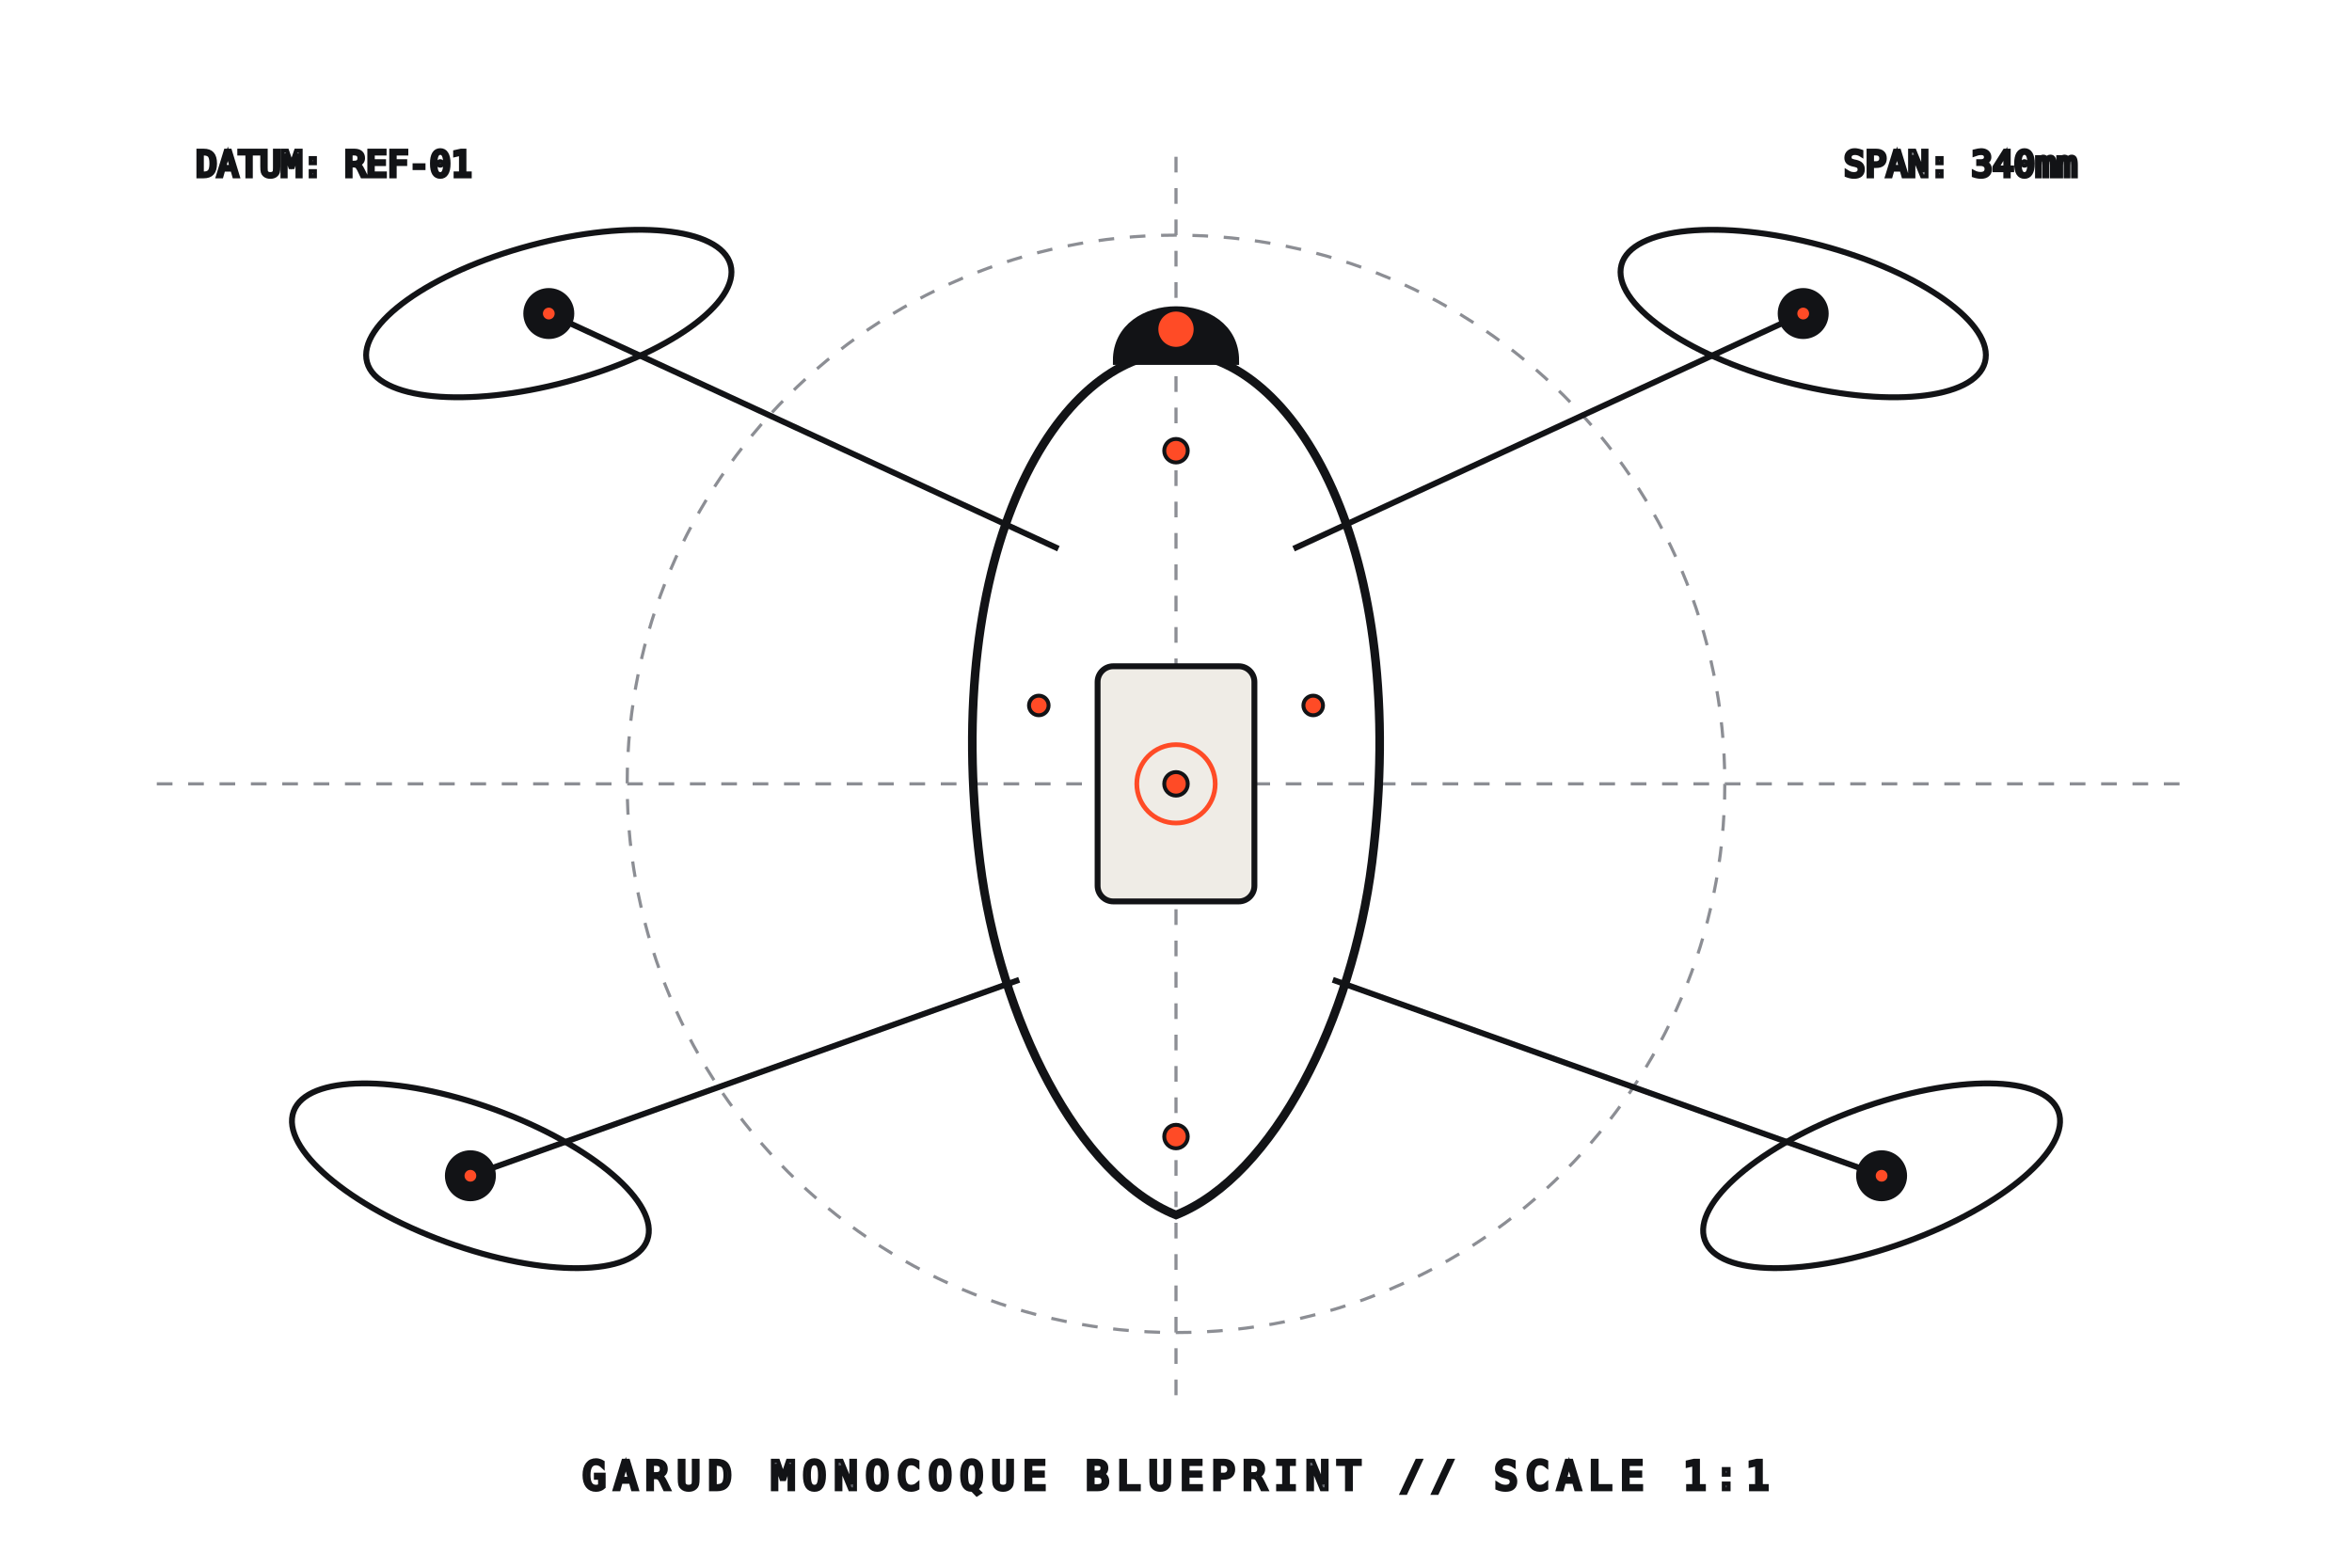
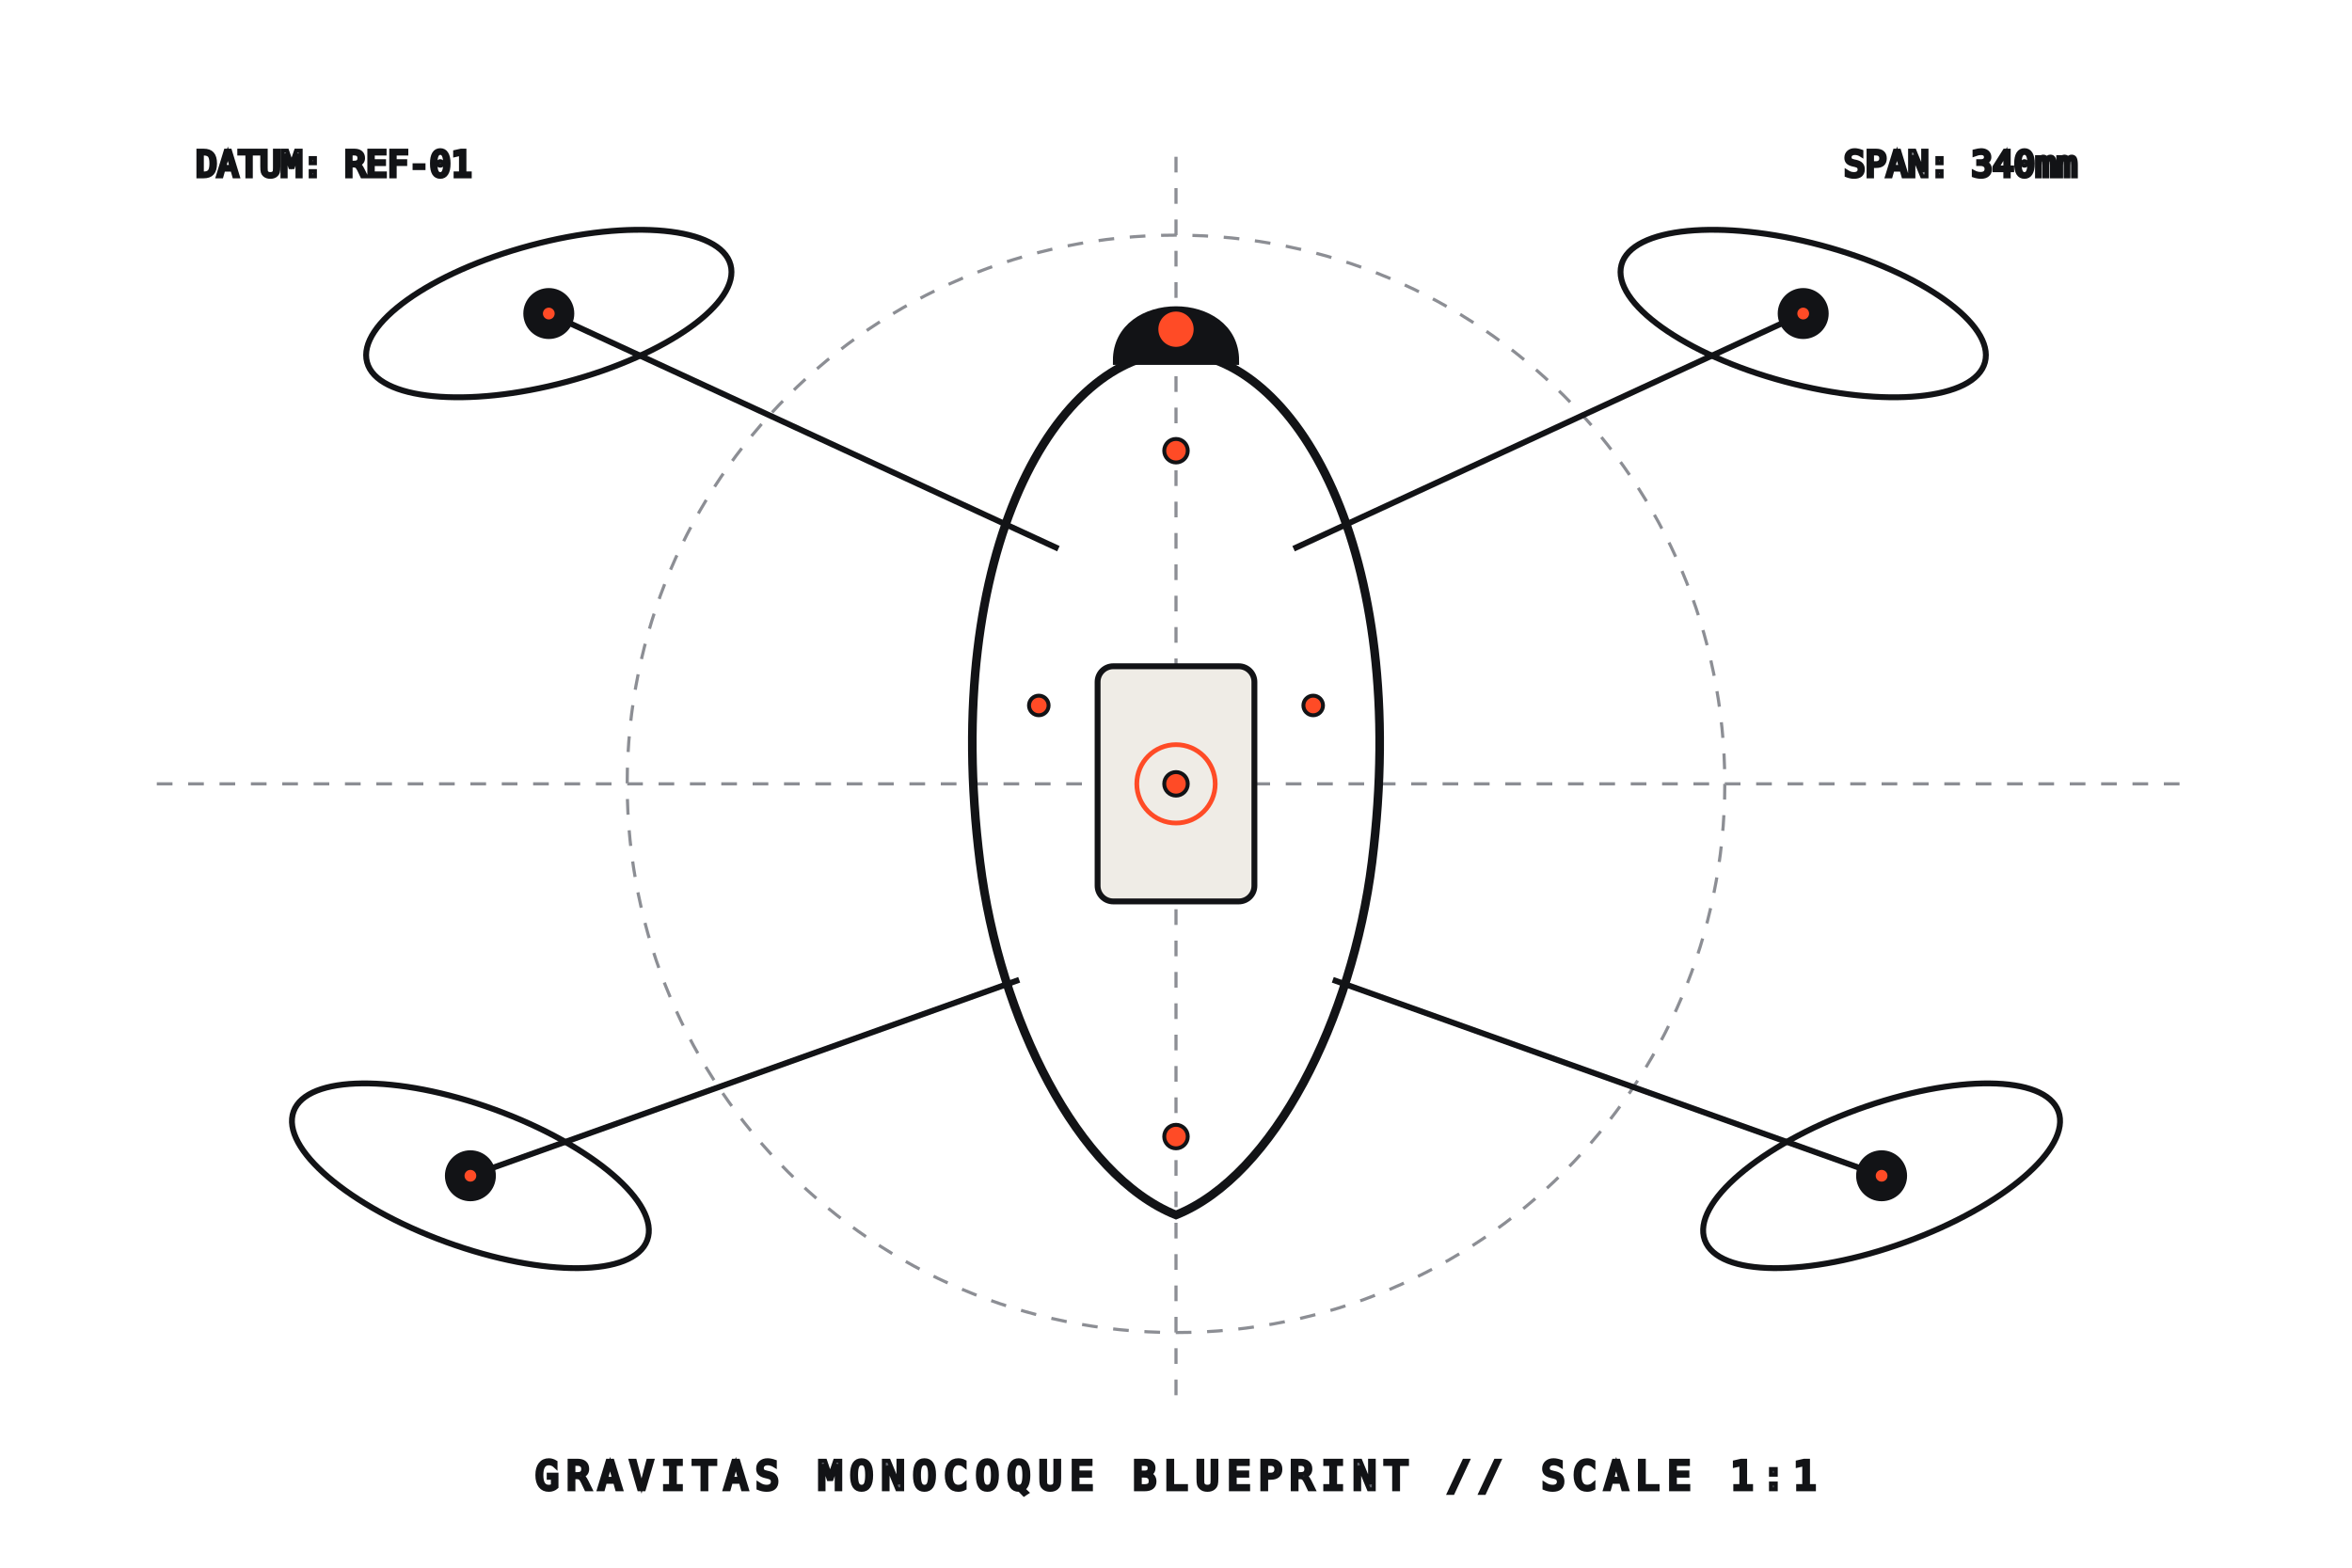
<svg xmlns="http://www.w3.org/2000/svg" viewBox="0 0 600 400" width="100%" height="100%" fill="none" stroke="#121316">
  <defs>
    <style>
      .hairline { stroke-width: 0.8; stroke: #8C8E94; stroke-dasharray: 4 4; }
      .outline { stroke-width: 1.5; stroke: #121316; }
      .heavy { stroke-width: 2.2; stroke: #121316; }
      .accent-line { stroke: #FF4B26; stroke-width: 1.2; }
      .accent-fill { fill: #FF4B26; }
      .sensor-pulse { stroke: #FF4B26; stroke-width: 1; opacity: 0.4; }
    </style>
  </defs>
  <line x1="40" y1="200" x2="560" y2="200" class="hairline" />
  <line x1="300" y1="40" x2="300" y2="360" class="hairline" />
  <circle cx="300" cy="200" r="140" class="hairline" />
  <path d="M 300 90 C 330 90, 360 140, 350 220 C 345 260, 325 300, 300 310 C 275 300, 255 260, 250 220 C 240 140, 270 90, 300 90 Z" class="heavy" />
  <path d="M 270 140 L 140 80" class="outline" />
  <path d="M 330 140 L 460 80" class="outline" />
  <path d="M 260 250 L 120 300" class="outline" />
  <path d="M 340 250 L 480 300" class="outline" />
  <g class="toroidal-rotors">
    <ellipse cx="140" cy="80" rx="48" ry="18" class="outline" transform="rotate(-15 140 80)" />
    <circle cx="140" cy="80" r="6" fill="#121316" />
    <circle cx="140" cy="80" r="2" fill="#FF4B26" />
    <ellipse cx="460" cy="80" rx="48" ry="18" class="outline" transform="rotate(15 460 80)" />
    <circle cx="460" cy="80" r="6" fill="#121316" />
    <circle cx="460" cy="80" r="2" fill="#FF4B26" />
    <ellipse cx="120" cy="300" rx="48" ry="18" class="outline" transform="rotate(20 120 300)" />
    <circle cx="120" cy="300" r="6" fill="#121316" />
    <circle cx="120" cy="300" r="2" fill="#FF4B26" />
    <ellipse cx="480" cy="300" rx="48" ry="18" class="outline" transform="rotate(-20 480 300)" />
    <circle cx="480" cy="300" r="6" fill="#121316" />
    <circle cx="480" cy="300" r="2" fill="#FF4B26" />
  </g>
  <rect x="280" y="170" width="40" height="60" rx="4" class="outline" fill="#EFECE6" />
  <circle cx="300" cy="200" r="10" class="accent-line" />
  <circle cx="300" cy="200" r="3" class="accent-fill" />
  <path d="M 285 92 C 285 75, 315 75, 315 92 Z" class="heavy" fill="#121316" />
  <circle cx="300" cy="84" r="5" fill="#FF4B26" class="anatomy-lens-ring" />
  <circle cx="300" cy="84" r="14" class="sensor-pulse anatomy-sensor-beam" style="opacity: 0" />
  <circle cx="300" cy="115" r="3" class="accent-fill" />
  <circle cx="265" cy="180" r="2.5" class="accent-fill" />
  <circle cx="335" cy="180" r="2.5" class="accent-fill" />
  <circle cx="300" cy="290" r="3" class="accent-fill" />
-   <text x="300" y="380" font-family="'JetBrains Mono', monospace" font-size="10" fill="#62656E" text-anchor="middle" letter-spacing="2">GARUD MONOCOQUE BLUEPRINT // SCALE 1:1</text>
+   <text x="300" y="380" font-family="'JetBrains Mono', monospace" font-size="10" fill="#62656E" text-anchor="middle" letter-spacing="2">GRAVITAS MONOCOQUE BLUEPRINT // SCALE 1:1</text>
  <text x="50" y="45" font-family="'JetBrains Mono', monospace" font-size="9" fill="#8C8E94">DATUM: REF-01</text>
  <text x="530" y="45" font-family="'JetBrains Mono', monospace" font-size="9" fill="#8C8E94" text-anchor="end">SPAN: 340mm</text>
</svg>
